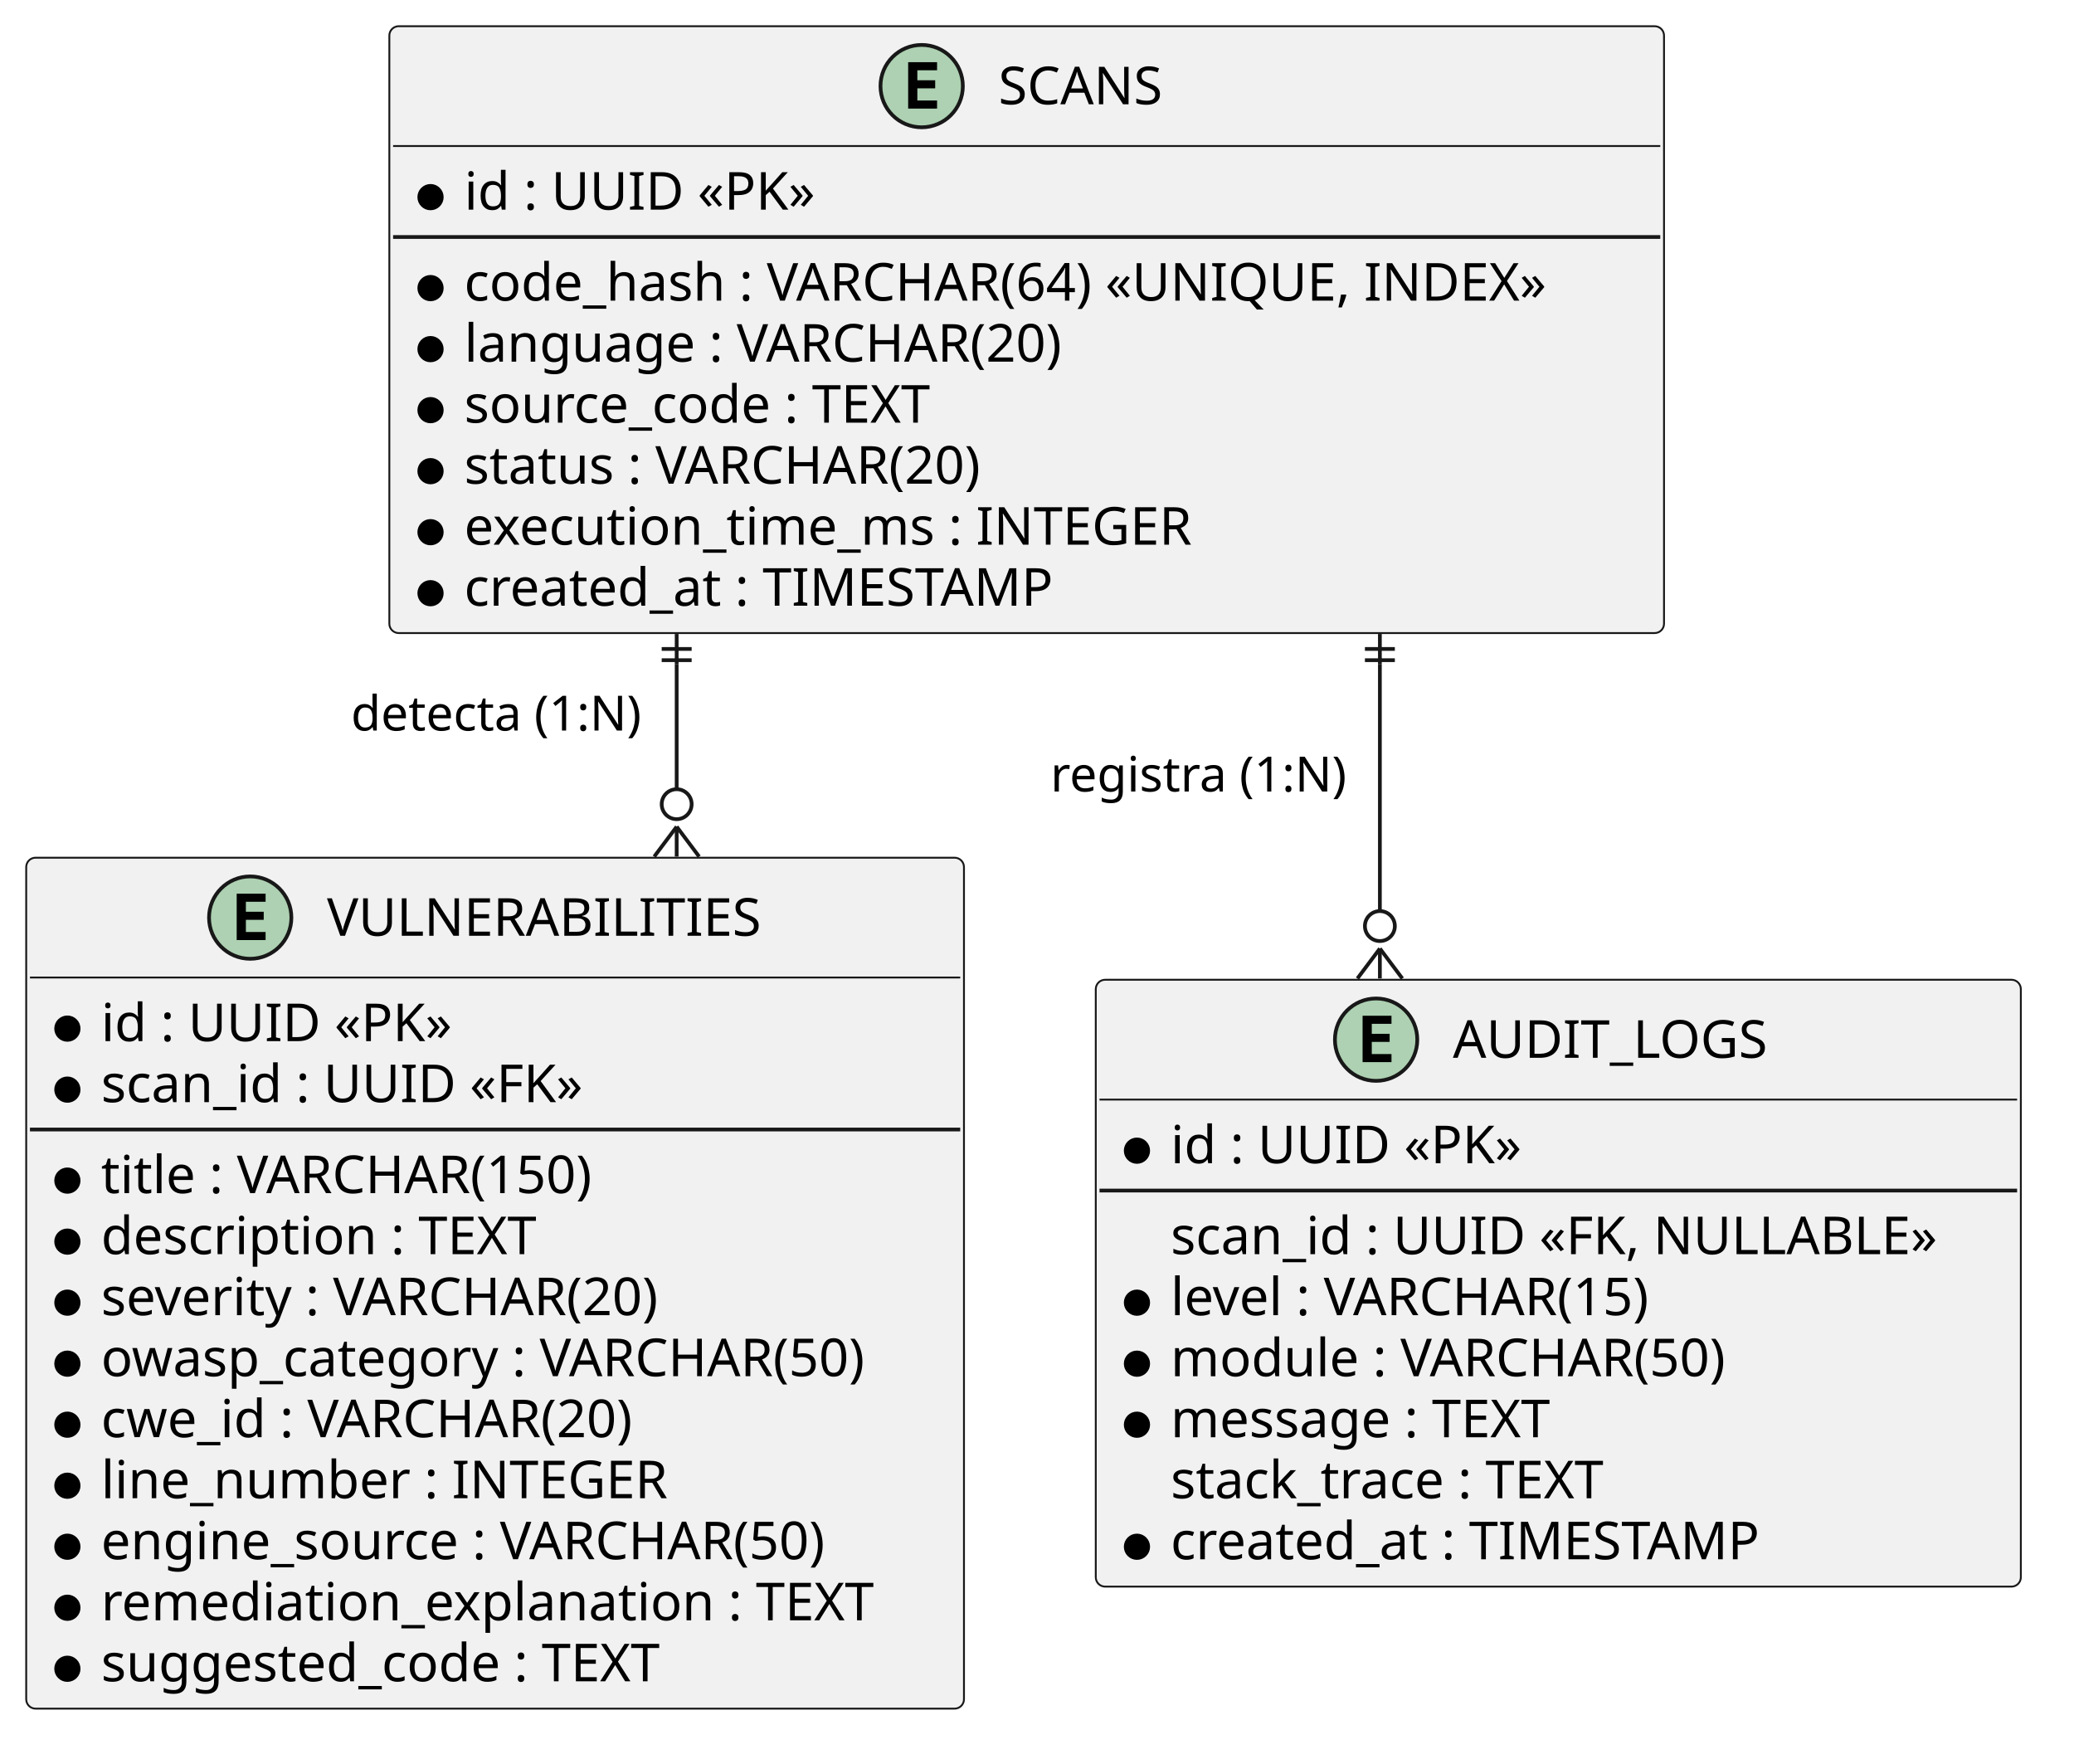
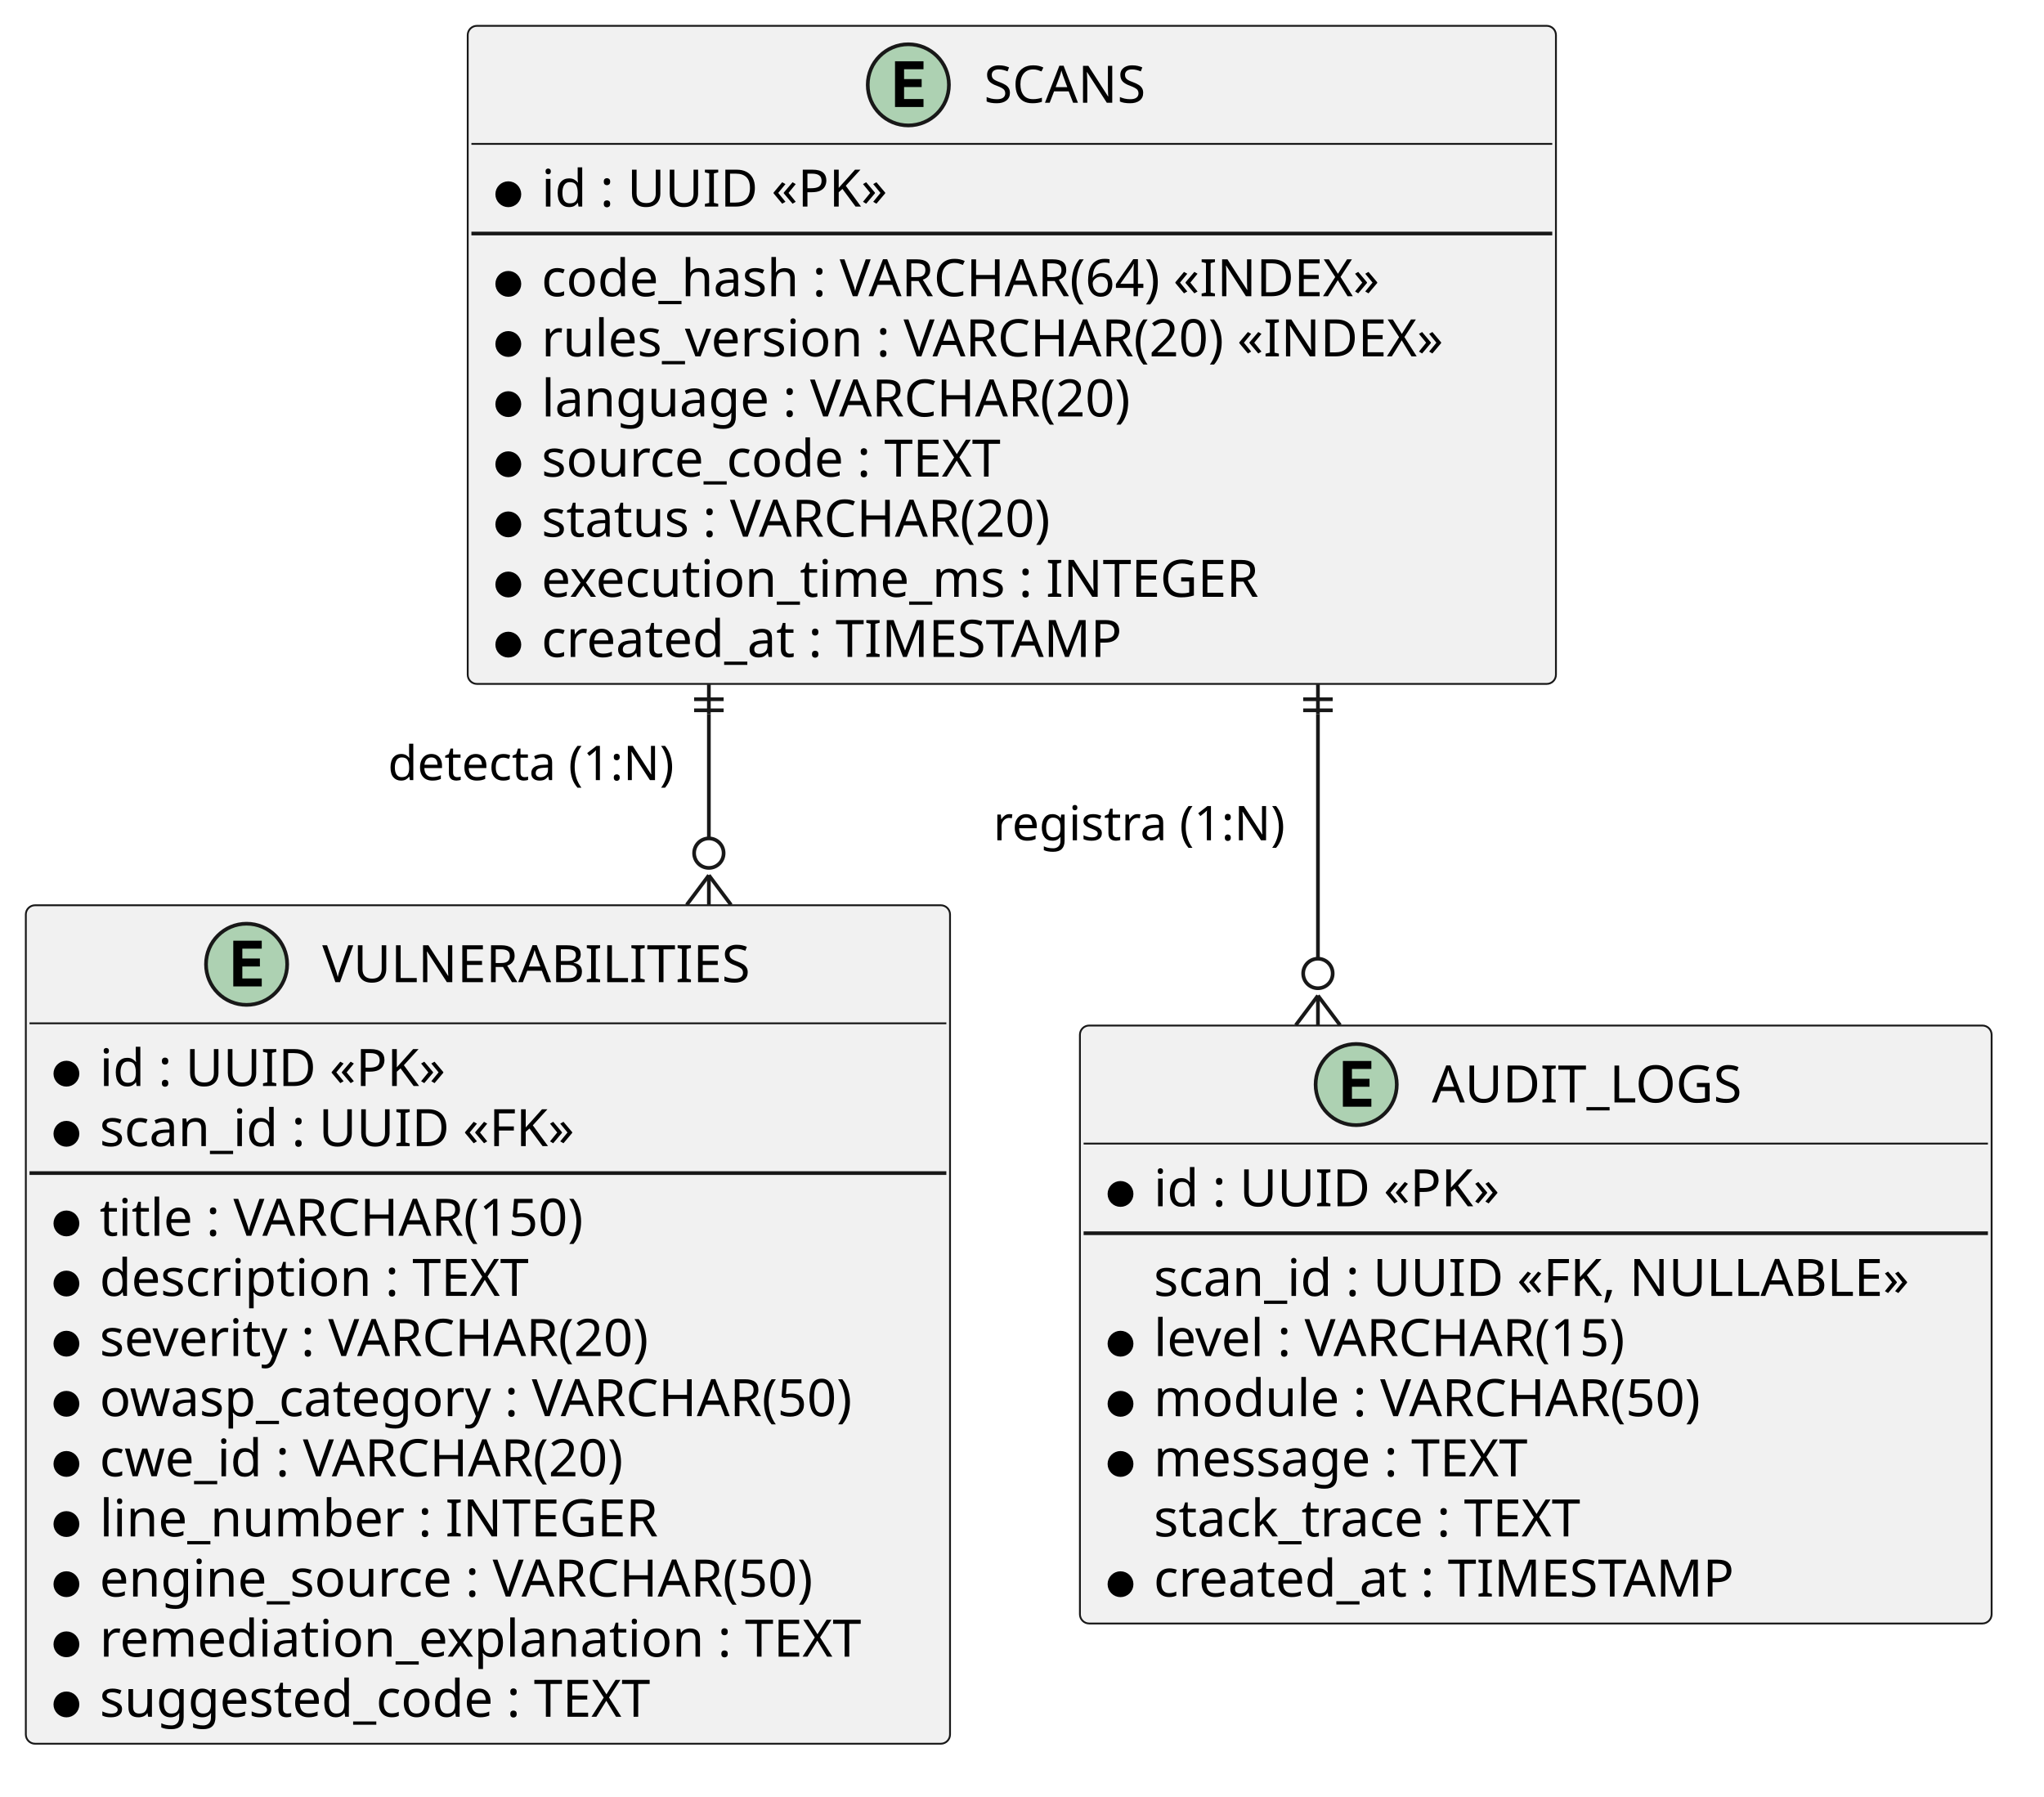
- <svg xmlns="http://www.w3.org/2000/svg" version="1.1" data-diagram-type="CLASS" style="width:554px;height:471px;background:#FFFFFF;" width="554px" height="471px" viewBox="0 0 554 471" zoomAndPan="magnify" preserveAspectRatio="none" contentStyleType="text/css">
+ <svg xmlns="http://www.w3.org/2000/svg" version="1.1" data-diagram-type="CLASS" style="width:554px;height:487px;background:#FFFFFF;" width="554px" height="487px" viewBox="0 0 554 487" zoomAndPan="magnify" preserveAspectRatio="none" contentStyleType="text/css">
  <defs />
  <g font-family="sans-serif" lengthAdjust="spacing">
    <g class="entity" data-qualified-name="scans" id="ent0001" data-source-line="4">
-       <rect x="104" y="7" width="340.487" height="162.078" fill="#F1F1F1" style="stroke:#181818;stroke-width:0.5;" rx="2.5" ry="2.5" />
+       <rect x="126.77" y="7" width="294.946" height="178.375" fill="#F1F1F1" style="stroke:#181818;stroke-width:0.5;" rx="2.5" ry="2.5" />
      <ellipse cx="246.194" cy="23" rx="11" ry="11" fill="#ADD1B2" style="stroke:#181818;stroke-width:1;" />
-       <path d="M250.304,29 L242.585,29 L242.585,16.609 L250.304,16.609 L250.304,18.766 L245.038,18.766 L245.038,21.438 L249.804,21.438 L249.804,23.594 L245.038,23.594 L245.038,26.844 L250.304,26.844 L250.304,29 Z " fill="#000" />
+       <path d="M250.303,29 L242.584,29 L242.584,16.609 L250.303,16.609 L250.303,18.766 L245.038,18.766 L245.038,21.438 L249.803,21.438 L249.803,23.594 L245.038,23.594 L245.038,26.844 L250.303,26.844 L250.303,29 Z " fill="#000" />
      <text x="266.694" y="27.847" fill="#000" font-size="14" textLength="47.599">SCANS</text>
-       <line x1="105" y1="39" x2="443.487" y2="39" style="stroke:#181818;stroke-width:0.5;" />
+       <line x1="127.77" y1="39" x2="420.716" y2="39" style="stroke:#181818;stroke-width:0.5;" />
      <g data-visibility-modifier="IE_MANDATORY">
-         <ellipse cx="115" cy="52.648" rx="3" ry="3" fill="#000" style="stroke:#000;stroke-width:1;" />
+         <ellipse cx="137.77" cy="52.648" rx="3" ry="3" fill="#000" style="stroke:#000;stroke-width:1;" />
      </g>
-       <text x="124" y="55.995" fill="#000" font-size="14" textLength="101.001">id : UUID «PK»</text>
-       <line x1="105" y1="63.297" x2="443.487" y2="63.297" style="stroke:#181818;stroke-width:1;" />
+       <text x="146.77" y="55.995" fill="#000" font-size="14" textLength="101.001">id : UUID «PK»</text>
+       <line x1="127.77" y1="63.297" x2="420.716" y2="63.297" style="stroke:#181818;stroke-width:1;" />
      <g data-visibility-modifier="IE_MANDATORY">
-         <ellipse cx="115" cy="76.945" rx="3" ry="3" fill="#000" style="stroke:#000;stroke-width:1;" />
+         <ellipse cx="137.77" cy="76.945" rx="3" ry="3" fill="#000" style="stroke:#000;stroke-width:1;" />
      </g>
-       <text x="124" y="80.292" fill="#000" font-size="14" textLength="314.487">code_hash : VARCHAR(64) «UNIQUE, INDEX»</text>
+       <text x="146.77" y="80.292" fill="#000" font-size="14" textLength="250.626">code_hash : VARCHAR(64) «INDEX»</text>
      <g data-visibility-modifier="IE_MANDATORY">
-         <ellipse cx="115" cy="93.242" rx="3" ry="3" fill="#000" style="stroke:#000;stroke-width:1;" />
+         <ellipse cx="137.77" cy="93.242" rx="3" ry="3" fill="#000" style="stroke:#000;stroke-width:1;" />
      </g>
-       <text x="124" y="96.589" fill="#000" font-size="14" textLength="176.025">language : VARCHAR(20)</text>
+       <text x="146.77" y="96.589" fill="#000" font-size="14" textLength="268.946">rules_version : VARCHAR(20) «INDEX»</text>
      <g data-visibility-modifier="IE_MANDATORY">
-         <ellipse cx="115" cy="109.539" rx="3" ry="3" fill="#000" style="stroke:#000;stroke-width:1;" />
+         <ellipse cx="137.77" cy="109.539" rx="3" ry="3" fill="#000" style="stroke:#000;stroke-width:1;" />
      </g>
-       <text x="124" y="112.886" fill="#000" font-size="14" textLength="136.719">source_code : TEXT</text>
+       <text x="146.77" y="112.886" fill="#000" font-size="14" textLength="176.025">language : VARCHAR(20)</text>
      <g data-visibility-modifier="IE_MANDATORY">
-         <ellipse cx="115" cy="125.836" rx="3" ry="3" fill="#000" style="stroke:#000;stroke-width:1;" />
+         <ellipse cx="137.77" cy="125.836" rx="3" ry="3" fill="#000" style="stroke:#000;stroke-width:1;" />
      </g>
-       <text x="124" y="129.183" fill="#000" font-size="14" textLength="153.863">status : VARCHAR(20)</text>
+       <text x="146.77" y="129.183" fill="#000" font-size="14" textLength="136.719">source_code : TEXT</text>
      <g data-visibility-modifier="IE_MANDATORY">
-         <ellipse cx="115" cy="142.133" rx="3" ry="3" fill="#000" style="stroke:#000;stroke-width:1;" />
+         <ellipse cx="137.77" cy="142.133" rx="3" ry="3" fill="#000" style="stroke:#000;stroke-width:1;" />
      </g>
-       <text x="124" y="145.479" fill="#000" font-size="14" textLength="210.499">execution_time_ms : INTEGER</text>
+       <text x="146.77" y="145.479" fill="#000" font-size="14" textLength="153.863">status : VARCHAR(20)</text>
      <g data-visibility-modifier="IE_MANDATORY">
-         <ellipse cx="115" cy="158.43" rx="3" ry="3" fill="#000" style="stroke:#000;stroke-width:1;" />
+         <ellipse cx="137.77" cy="158.43" rx="3" ry="3" fill="#000" style="stroke:#000;stroke-width:1;" />
      </g>
-       <text x="124" y="161.776" fill="#000" font-size="14" textLength="169.463">created_at : TIMESTAMP</text>
+       <text x="146.77" y="161.776" fill="#000" font-size="14" textLength="210.499">execution_time_ms : INTEGER</text>
+       <g data-visibility-modifier="IE_MANDATORY">
+         <ellipse cx="137.77" cy="174.727" rx="3" ry="3" fill="#000" style="stroke:#000;stroke-width:1;" />
+       </g>
+       <text x="146.77" y="178.073" fill="#000" font-size="14" textLength="169.463">created_at : TIMESTAMP</text>
    </g>
-     <g class="entity" data-qualified-name="vulns" id="ent0002" data-source-line="15">
-       <rect x="7" y="229.07" width="250.492" height="227.266" fill="#F1F1F1" style="stroke:#181818;stroke-width:0.5;" rx="2.5" ry="2.5" />
-       <ellipse cx="66.835" cy="245.07" rx="11" ry="11" fill="#ADD1B2" style="stroke:#181818;stroke-width:1;" />
-       <path d="M70.944,251.07 L63.226,251.07 L63.226,238.679 L70.944,238.679 L70.944,240.836 L65.679,240.836 L65.679,243.507 L70.444,243.507 L70.444,245.664 L65.679,245.664 L65.679,248.914 L70.944,248.914 L70.944,251.07 Z " fill="#000" />
-       <text x="87.335" y="249.917" fill="#000" font-size="14" textLength="122.322">VULNERABILITIES</text>
-       <line x1="8" y1="261.07" x2="256.492" y2="261.07" style="stroke:#181818;stroke-width:0.5;" />
+     <g class="entity" data-qualified-name="vulns" id="ent0002" data-source-line="16">
+       <rect x="7" y="245.37" width="250.492" height="227.266" fill="#F1F1F1" style="stroke:#181818;stroke-width:0.5;" rx="2.5" ry="2.5" />
+       <ellipse cx="66.835" cy="261.37" rx="11" ry="11" fill="#ADD1B2" style="stroke:#181818;stroke-width:1;" />
+       <path d="M70.944,267.37 L63.226,267.37 L63.226,254.979 L70.944,254.979 L70.944,257.136 L65.679,257.136 L65.679,259.808 L70.444,259.808 L70.444,261.964 L65.679,261.964 L65.679,265.214 L70.944,265.214 L70.944,267.37 Z " fill="#000" />
+       <text x="87.335" y="266.217" fill="#000" font-size="14" textLength="122.322">VULNERABILITIES</text>
+       <line x1="8" y1="277.37" x2="256.492" y2="277.37" style="stroke:#181818;stroke-width:0.5;" />
      <g data-visibility-modifier="IE_MANDATORY">
-         <ellipse cx="18" cy="274.718" rx="3" ry="3" fill="#000" style="stroke:#000;stroke-width:1;" />
+         <ellipse cx="18" cy="291.018" rx="3" ry="3" fill="#000" style="stroke:#000;stroke-width:1;" />
      </g>
-       <text x="27" y="278.065" fill="#000" font-size="14" textLength="101.001">id : UUID «PK»</text>
+       <text x="27" y="294.365" fill="#000" font-size="14" textLength="101.001">id : UUID «PK»</text>
      <g data-visibility-modifier="IE_MANDATORY">
-         <ellipse cx="18" cy="291.015" rx="3" ry="3" fill="#000" style="stroke:#000;stroke-width:1;" />
+         <ellipse cx="18" cy="307.315" rx="3" ry="3" fill="#000" style="stroke:#000;stroke-width:1;" />
      </g>
-       <text x="27" y="294.362" fill="#000" font-size="14" textLength="140.055">scan_id : UUID «FK»</text>
-       <line x1="8" y1="301.664" x2="256.492" y2="301.664" style="stroke:#181818;stroke-width:1;" />
+       <text x="27" y="310.662" fill="#000" font-size="14" textLength="140.055">scan_id : UUID «FK»</text>
+       <line x1="8" y1="317.964" x2="256.492" y2="317.964" style="stroke:#181818;stroke-width:1;" />
      <g data-visibility-modifier="IE_MANDATORY">
-         <ellipse cx="18" cy="315.312" rx="3" ry="3" fill="#000" style="stroke:#000;stroke-width:1;" />
+         <ellipse cx="18" cy="331.612" rx="3" ry="3" fill="#000" style="stroke:#000;stroke-width:1;" />
      </g>
-       <text x="27" y="318.659" fill="#000" font-size="14" textLength="147.123">title : VARCHAR(150)</text>
+       <text x="27" y="334.959" fill="#000" font-size="14" textLength="147.123">title : VARCHAR(150)</text>
      <g data-visibility-modifier="IE_MANDATORY">
-         <ellipse cx="18" cy="331.609" rx="3" ry="3" fill="#000" style="stroke:#000;stroke-width:1;" />
+         <ellipse cx="18" cy="347.909" rx="3" ry="3" fill="#000" style="stroke:#000;stroke-width:1;" />
      </g>
-       <text x="27" y="334.956" fill="#000" font-size="14" textLength="126.998">description : TEXT</text>
+       <text x="27" y="351.256" fill="#000" font-size="14" textLength="126.998">description : TEXT</text>
      <g data-visibility-modifier="IE_MANDATORY">
-         <ellipse cx="18" cy="347.906" rx="3" ry="3" fill="#000" style="stroke:#000;stroke-width:1;" />
+         <ellipse cx="18" cy="364.206" rx="3" ry="3" fill="#000" style="stroke:#000;stroke-width:1;" />
      </g>
-       <text x="27" y="351.253" fill="#000" font-size="14" textLength="167.07">severity : VARCHAR(20)</text>
+       <text x="27" y="367.553" fill="#000" font-size="14" textLength="167.07">severity : VARCHAR(20)</text>
      <g data-visibility-modifier="IE_MANDATORY">
-         <ellipse cx="18" cy="364.203" rx="3" ry="3" fill="#000" style="stroke:#000;stroke-width:1;" />
+         <ellipse cx="18" cy="380.503" rx="3" ry="3" fill="#000" style="stroke:#000;stroke-width:1;" />
      </g>
-       <text x="27" y="367.549" fill="#000" font-size="14" textLength="224.492">owasp_category : VARCHAR(50)</text>
+       <text x="27" y="383.849" fill="#000" font-size="14" textLength="224.492">owasp_category : VARCHAR(50)</text>
      <g data-visibility-modifier="IE_MANDATORY">
-         <ellipse cx="18" cy="380.5" rx="3" ry="3" fill="#000" style="stroke:#000;stroke-width:1;" />
+         <ellipse cx="18" cy="396.8" rx="3" ry="3" fill="#000" style="stroke:#000;stroke-width:1;" />
      </g>
-       <text x="27" y="383.846" fill="#000" font-size="14" textLength="158.382">cwe_id : VARCHAR(20)</text>
+       <text x="27" y="400.146" fill="#000" font-size="14" textLength="158.382">cwe_id : VARCHAR(20)</text>
      <g data-visibility-modifier="IE_MANDATORY">
-         <ellipse cx="18" cy="396.797" rx="3" ry="3" fill="#000" style="stroke:#000;stroke-width:1;" />
+         <ellipse cx="18" cy="413.097" rx="3" ry="3" fill="#000" style="stroke:#000;stroke-width:1;" />
      </g>
-       <text x="27" y="400.143" fill="#000" font-size="14" textLength="161.943">line_number : INTEGER</text>
+       <text x="27" y="416.443" fill="#000" font-size="14" textLength="161.943">line_number : INTEGER</text>
      <g data-visibility-modifier="IE_MANDATORY">
-         <ellipse cx="18" cy="413.093" rx="3" ry="3" fill="#000" style="stroke:#000;stroke-width:1;" />
+         <ellipse cx="18" cy="429.393" rx="3" ry="3" fill="#000" style="stroke:#000;stroke-width:1;" />
      </g>
-       <text x="27" y="416.44" fill="#000" font-size="14" textLength="212.393">engine_source : VARCHAR(50)</text>
+       <text x="27" y="432.74" fill="#000" font-size="14" textLength="212.393">engine_source : VARCHAR(50)</text>
      <g data-visibility-modifier="IE_MANDATORY">
-         <ellipse cx="18" cy="429.39" rx="3" ry="3" fill="#000" style="stroke:#000;stroke-width:1;" />
+         <ellipse cx="18" cy="445.69" rx="3" ry="3" fill="#000" style="stroke:#000;stroke-width:1;" />
      </g>
-       <text x="27" y="432.737" fill="#000" font-size="14" textLength="223.474">remediation_explanation : TEXT</text>
+       <text x="27" y="449.037" fill="#000" font-size="14" textLength="223.474">remediation_explanation : TEXT</text>
      <g data-visibility-modifier="IE_MANDATORY">
-         <ellipse cx="18" cy="445.687" rx="3" ry="3" fill="#000" style="stroke:#000;stroke-width:1;" />
+         <ellipse cx="18" cy="461.987" rx="3" ry="3" fill="#000" style="stroke:#000;stroke-width:1;" />
      </g>
-       <text x="27" y="449.034" fill="#000" font-size="14" textLength="162.757">suggested_code : TEXT</text>
+       <text x="27" y="465.334" fill="#000" font-size="14" textLength="162.757">suggested_code : TEXT</text>
    </g>
-     <g class="entity" data-qualified-name="logs" id="ent0003" data-source-line="30">
-       <rect x="292.7" y="261.67" width="247.102" height="162.078" fill="#F1F1F1" style="stroke:#181818;stroke-width:0.5;" rx="2.5" ry="2.5" />
-       <ellipse cx="367.581" cy="277.67" rx="11" ry="11" fill="#ADD1B2" style="stroke:#181818;stroke-width:1;" />
-       <path d="M371.69,283.67 L363.971,283.67 L363.971,271.279 L371.69,271.279 L371.69,273.436 L366.425,273.436 L366.425,276.108 L371.19,276.108 L371.19,278.264 L366.425,278.264 L366.425,281.514 L371.69,281.514 L371.69,283.67 Z " fill="#000" />
-       <text x="388.081" y="282.517" fill="#000" font-size="14" textLength="88.84">AUDIT_LOGS</text>
-       <line x1="293.7" y1="293.67" x2="538.802" y2="293.67" style="stroke:#181818;stroke-width:0.5;" />
+     <g class="entity" data-qualified-name="logs" id="ent0003" data-source-line="31">
+       <rect x="292.7" y="277.97" width="247.102" height="162.078" fill="#F1F1F1" style="stroke:#181818;stroke-width:0.5;" rx="2.5" ry="2.5" />
+       <ellipse cx="367.581" cy="293.97" rx="11" ry="11" fill="#ADD1B2" style="stroke:#181818;stroke-width:1;" />
+       <path d="M371.69,299.97 L363.971,299.97 L363.971,287.579 L371.69,287.579 L371.69,289.736 L366.425,289.736 L366.425,292.408 L371.19,292.408 L371.19,294.564 L366.425,294.564 L366.425,297.814 L371.69,297.814 L371.69,299.97 Z " fill="#000" />
+       <text x="388.081" y="298.817" fill="#000" font-size="14" textLength="88.84">AUDIT_LOGS</text>
+       <line x1="293.7" y1="309.97" x2="538.802" y2="309.97" style="stroke:#181818;stroke-width:0.5;" />
      <g data-visibility-modifier="IE_MANDATORY">
-         <ellipse cx="303.7" cy="307.318" rx="3" ry="3" fill="#000" style="stroke:#000;stroke-width:1;" />
+         <ellipse cx="303.7" cy="323.618" rx="3" ry="3" fill="#000" style="stroke:#000;stroke-width:1;" />
      </g>
-       <text x="312.7" y="310.665" fill="#000" font-size="14" textLength="101.001">id : UUID «PK»</text>
-       <line x1="293.7" y1="317.967" x2="538.802" y2="317.967" style="stroke:#181818;stroke-width:1;" />
-       <text x="312.7" y="334.962" fill="#000" font-size="14" textLength="221.102">scan_id : UUID «FK, NULLABLE»</text>
+       <text x="312.7" y="326.965" fill="#000" font-size="14" textLength="101.001">id : UUID «PK»</text>
+       <line x1="293.7" y1="334.267" x2="538.802" y2="334.267" style="stroke:#181818;stroke-width:1;" />
+       <text x="312.7" y="351.262" fill="#000" font-size="14" textLength="221.102">scan_id : UUID «FK, NULLABLE»</text>
      <g data-visibility-modifier="IE_MANDATORY">
-         <ellipse cx="303.7" cy="347.912" rx="3" ry="3" fill="#000" style="stroke:#000;stroke-width:1;" />
+         <ellipse cx="303.7" cy="364.212" rx="3" ry="3" fill="#000" style="stroke:#000;stroke-width:1;" />
      </g>
-       <text x="312.7" y="351.259" fill="#000" font-size="14" textLength="144.136">level : VARCHAR(15)</text>
+       <text x="312.7" y="367.559" fill="#000" font-size="14" textLength="144.136">level : VARCHAR(15)</text>
      <g data-visibility-modifier="IE_MANDATORY">
-         <ellipse cx="303.7" cy="364.209" rx="3" ry="3" fill="#000" style="stroke:#000;stroke-width:1;" />
+         <ellipse cx="303.7" cy="380.509" rx="3" ry="3" fill="#000" style="stroke:#000;stroke-width:1;" />
      </g>
-       <text x="312.7" y="367.556" fill="#000" font-size="14" textLength="163.311">module : VARCHAR(50)</text>
+       <text x="312.7" y="383.856" fill="#000" font-size="14" textLength="163.311">module : VARCHAR(50)</text>
      <g data-visibility-modifier="IE_MANDATORY">
-         <ellipse cx="303.7" cy="380.506" rx="3" ry="3" fill="#000" style="stroke:#000;stroke-width:1;" />
+         <ellipse cx="303.7" cy="396.806" rx="3" ry="3" fill="#000" style="stroke:#000;stroke-width:1;" />
      </g>
-       <text x="312.7" y="383.853" fill="#000" font-size="14" textLength="112.075">message : TEXT</text>
-       <text x="312.7" y="400.149" fill="#000" font-size="14" textLength="129.459">stack_trace : TEXT</text>
+       <text x="312.7" y="400.153" fill="#000" font-size="14" textLength="112.075">message : TEXT</text>
+       <text x="312.7" y="416.449" fill="#000" font-size="14" textLength="129.459">stack_trace : TEXT</text>
      <g data-visibility-modifier="IE_MANDATORY">
-         <ellipse cx="303.7" cy="413.1" rx="3" ry="3" fill="#000" style="stroke:#000;stroke-width:1;" />
+         <ellipse cx="303.7" cy="429.4" rx="3" ry="3" fill="#000" style="stroke:#000;stroke-width:1;" />
      </g>
-       <text x="312.7" y="416.446" fill="#000" font-size="14" textLength="169.463">created_at : TIMESTAMP</text>
+       <text x="312.7" y="432.746" fill="#000" font-size="14" textLength="169.463">created_at : TIMESTAMP</text>
    </g>
-     <g class="link" data-entity-1="ent0001" data-entity-2="ent0002" id="lnk4" data-source-line="41" data-link-type="crowfoot">
-       <path d="M180.75,177.32 C180.75,196.24 180.75,190.73 180.75,210.78" style="stroke:#181818;stroke-width:1;" fill="none" id="scans-vulns" codeLine="41" />
-       <line x1="176.75" y1="173.32" x2="184.75" y2="173.32" style="stroke:#181818;stroke-width:1;" />
-       <line x1="176.75" y1="176.32" x2="184.75" y2="176.32" style="stroke:#181818;stroke-width:1;" />
-       <line x1="180.75" y1="177.32" x2="180.75" y2="169.32" style="stroke:#181818;stroke-width:1;" />
-       <line x1="180.75" y1="220.78" x2="186.75" y2="228.78" style="stroke:#181818;stroke-width:1;" />
-       <line x1="180.75" y1="220.78" x2="174.75" y2="228.78" style="stroke:#181818;stroke-width:1;" />
-       <line x1="180.75" y1="220.78" x2="180.75" y2="228.78" style="stroke:#181818;stroke-width:1;" />
-       <ellipse cx="180.75" cy="214.78" rx="4" ry="4" fill="none" style="stroke:#181818;stroke-width:1;" />
-       <text x="93.75" y="195.117" fill="#000" font-size="13" textLength="86.208">detecta (1:N)</text>
+     <g class="link" data-entity-1="ent0001" data-entity-2="ent0002" id="lnk4" data-source-line="42" data-link-type="crowfoot">
+       <path d="M192.13,193.53 C192.13,212.73 192.13,207.27 192.13,227.25" style="stroke:#181818;stroke-width:1;" fill="none" id="scans-vulns" codeLine="42" />
+       <line x1="188.13" y1="189.53" x2="196.13" y2="189.53" style="stroke:#181818;stroke-width:1;" />
+       <line x1="188.13" y1="192.53" x2="196.13" y2="192.53" style="stroke:#181818;stroke-width:1;" />
+       <line x1="192.13" y1="193.53" x2="192.13" y2="185.53" style="stroke:#181818;stroke-width:1;" />
+       <line x1="192.13" y1="237.25" x2="198.13" y2="245.25" style="stroke:#181818;stroke-width:1;" />
+       <line x1="192.13" y1="237.25" x2="186.13" y2="245.25" style="stroke:#181818;stroke-width:1;" />
+       <line x1="192.13" y1="237.25" x2="192.13" y2="245.25" style="stroke:#181818;stroke-width:1;" />
+       <ellipse cx="192.13" cy="231.25" rx="4" ry="4" fill="none" style="stroke:#181818;stroke-width:1;" />
+       <text x="105.13" y="211.457" fill="#000" font-size="13" textLength="86.208">detecta (1:N)</text>
    </g>
-     <g class="link" data-entity-1="ent0001" data-entity-2="ent0003" id="lnk5" data-source-line="42" data-link-type="crowfoot">
-       <path d="M368.59,177.32 C368.59,206.72 368.59,213.91 368.59,243.33" style="stroke:#181818;stroke-width:1;" fill="none" id="scans-logs" codeLine="42" />
-       <line x1="364.59" y1="173.32" x2="372.59" y2="173.32" style="stroke:#181818;stroke-width:1;" />
-       <line x1="364.59" y1="176.32" x2="372.59" y2="176.32" style="stroke:#181818;stroke-width:1;" />
-       <line x1="368.59" y1="177.32" x2="368.59" y2="169.32" style="stroke:#181818;stroke-width:1;" />
-       <line x1="368.59" y1="253.33" x2="374.59" y2="261.33" style="stroke:#181818;stroke-width:1;" />
-       <line x1="368.59" y1="253.33" x2="362.59" y2="261.33" style="stroke:#181818;stroke-width:1;" />
-       <line x1="368.59" y1="253.33" x2="368.59" y2="261.33" style="stroke:#181818;stroke-width:1;" />
-       <ellipse cx="368.59" cy="247.33" rx="4" ry="4" fill="none" style="stroke:#181818;stroke-width:1;" />
-       <text x="280.59" y="211.387" fill="#000" font-size="13" textLength="87.039">registra (1:N)</text>
+     <g class="link" data-entity-1="ent0001" data-entity-2="ent0003" id="lnk5" data-source-line="43" data-link-type="crowfoot">
+       <path d="M357.21,193.53 C357.21,223.44 357.21,230.61 357.21,259.86" style="stroke:#181818;stroke-width:1;" fill="none" id="scans-logs" codeLine="43" />
+       <line x1="353.21" y1="189.53" x2="361.21" y2="189.53" style="stroke:#181818;stroke-width:1;" />
+       <line x1="353.21" y1="192.53" x2="361.21" y2="192.53" style="stroke:#181818;stroke-width:1;" />
+       <line x1="357.21" y1="193.53" x2="357.21" y2="185.53" style="stroke:#181818;stroke-width:1;" />
+       <line x1="357.21" y1="269.86" x2="363.21" y2="277.86" style="stroke:#181818;stroke-width:1;" />
+       <line x1="357.21" y1="269.86" x2="351.21" y2="277.86" style="stroke:#181818;stroke-width:1;" />
+       <line x1="357.21" y1="269.86" x2="357.21" y2="277.86" style="stroke:#181818;stroke-width:1;" />
+       <ellipse cx="357.21" cy="263.86" rx="4" ry="4" fill="none" style="stroke:#181818;stroke-width:1;" />
+       <text x="269.21" y="227.757" fill="#000" font-size="13" textLength="87.039">registra (1:N)</text>
    </g>
  </g>
</svg>
